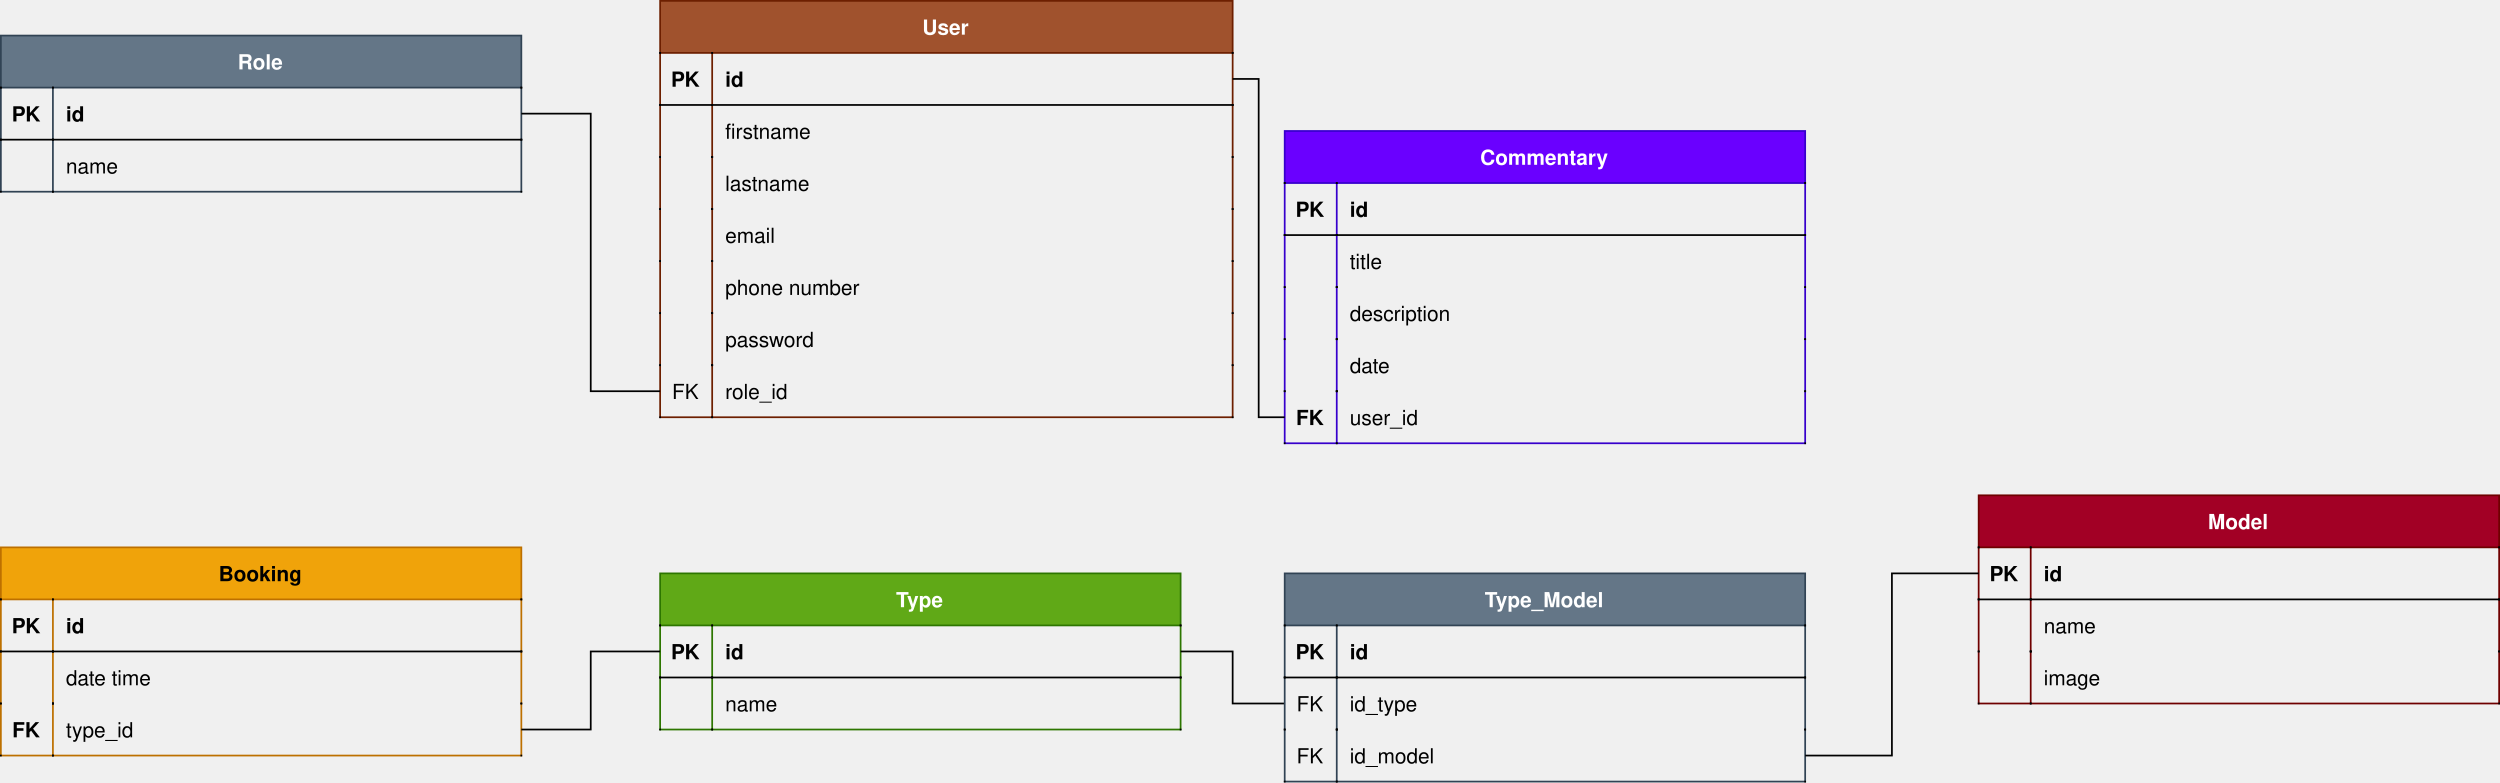
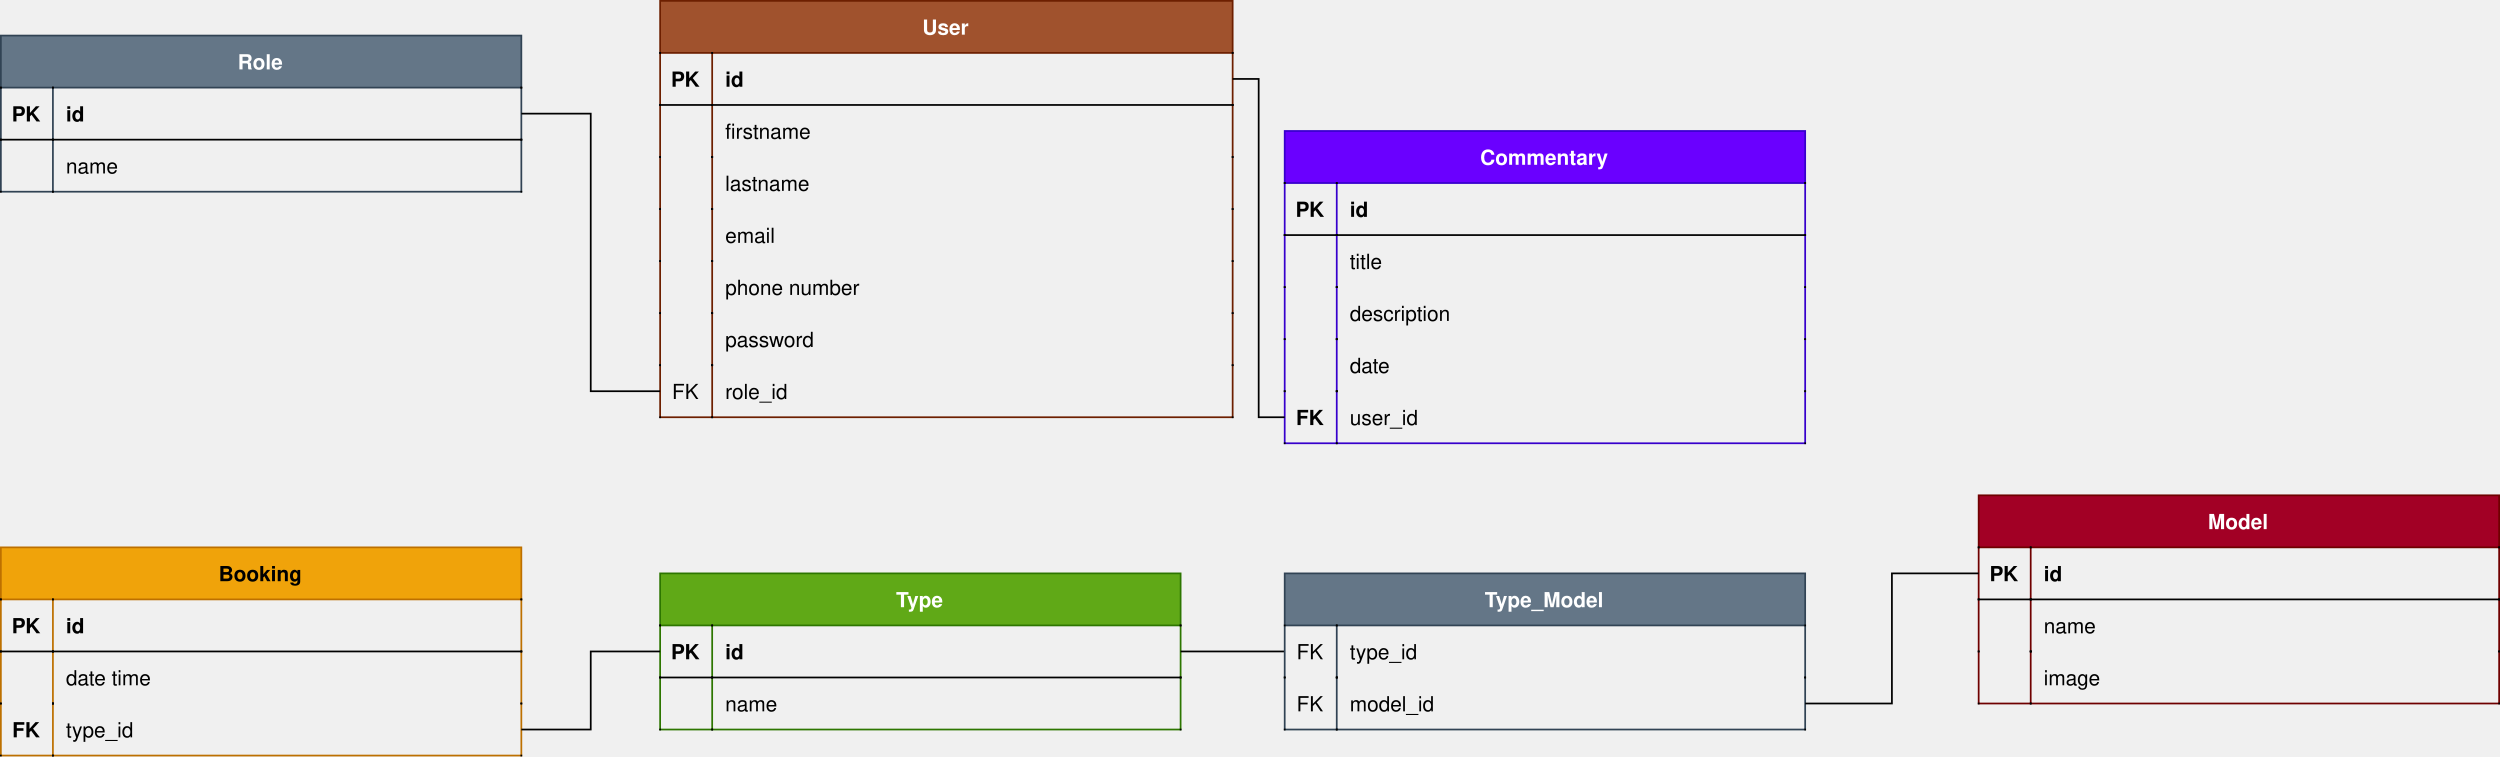
- <svg xmlns="http://www.w3.org/2000/svg" host="65bd71144e" style="background: transparent; background-color: transparent;" version="1.1" width="1441px" height="451px" viewBox="-0.5 -0.5 1441 451" content="&lt;mxfile&gt;&lt;diagram id=&quot;5Rs5O2Rv7Ptf_0AZgSLF&quot; name=&quot;Page-1&quot;&gt;7V1dj5s4FP01ea0MhK/HJtNppZ2VqmlX230aucFJUAmOjKeT6a9fE2xCYpKxE8IEQzWqwgUcuOdyzD3XdkbOdLX5TOB6+TeOUDKyQbQZOXcj23Ydh/2fG14Lw9jzC8OCxFFhsnaGb/EfxI2AW5/jCGV7B1KMExqv940znKZoRvdskBD8sn/YHCf737qGCyQZvs1gIlv/jSO6LKyBC3b2LyheLMU3W4DvWUFxMDdkSxjhl4rJ+TRypgRjWnxabaYoyX0n/FKcd39kb3lhBKVU5QS7OOE3TJ75vT1idpfFtdFXccPsMtf5Rwp/5qZJRiGhHBcHMAPzNIVxiggzWNvtJIHrLN4eXliWcRI9wFf8TEVDYmsyjzcoeixgyY9lCD2wxvLNvPE5a/wbv5h8N0ziRco+z9hN5t84IShj1/IAM8qPmMdJMsUJJtvLd7yx7wU+b6lin2//be+H4F+ossexxo47Zntkh3If/0aEok3FxB38GeEVouSVHcL3CqxFsPPNl13kOCI+lpWoCbkN8mBdlA3v8GQfOKT18DoSvKehfcxjcbLEJP6TA5pwAKpwb7df4lUCUxbkMDowTfD2oQYHIKQ4RVJY5AdFBK+/Q7JAlBvWOE7p9pbdCftjTpiCD+7IZdc6ZdvWbpv95YcThmjKAGThl7eBWBS8oDwSJhSveaMJmov2Cfdw/vknphSveMzISNvKSL8KHNWgdRqAdixB+/Wvo+Cyu6IxTB4ZGcJ0kRRQbLkR7qCowavWg6XXDt15+Jxi5rl5sqW3ZRxFKK31sqPs5T236nmVN7ZzgHZrMGFck0LKIvw5jTIJqvI6ldBzJfTYnvdFT7BqcewkW8NZnC4eijO9A3jdK8C7OfoQ2X6jcCs11yze3kDESkQMmiFir0Ui9tWhbedBRlEs2lNnYU/ZxQaxcCBBl8IVGk3t0UfwziC+ycZNw2oy+4YSzv9kLHEwLMuBwLXtSCfL8e6se1BPudpZzhjspzl2DQXXPeFlPnQJBwthYOhfz0p0QmWwTyQ6up2BMraWhG1HM50ySnvVyVqyxsR2daKPPS/j0YD5eKer/br6Fuzt4z6IT5fkPNqcXJfzXI2TZfXpnZ/ls5Ieq5fakyWLT/OYZNS03EcDXaN5eNCeWuXhsE0eNkN8snqpPlmy/JRAA2m4CQ3KABqWRaiBhq9Iw5aqANUED4vv6joPq3vZIB62ZYEJrWCcGEK/6piaTL/igRzotyX6ddukXw2p6Ybpt4zRftGvrCWtl7nPbZA+r34iYtLLsAbERrOxLEENbHxNNg7aZGMNwemW2dhV9rJJbCwrSmuYZS+YdKRm1zi4JvOwo1HHGXj4ch4ua8Nt8LAjd7L37z1w4iwmLqO0V0zsyN0owQl6uv2B4o2jajQFyx3uBONfzKOnmXjUufGJcwAdAEfS+ESw/TeqGZ84ufNBU+MTD2ZhOYId30K/1JEvomK51DP0s+rjE8tn5CZnYjlyZaejAxTLMO1VRysGIPdhMpY6wCbPBxjLFZ+BjtXTHn06bnM+1thWB/eGk56x+huOSVwsV3Ii1jaz0NisYTEa+BpNxRoj2AYqboCK64YnXo2K5bSnCwrU/suz/OSq+9wkZpazHPq6NkeO0kDVZD4WwzYqMH9nMJ/m5O5pUR6AoaW1IpB953vXmivr1A2WudaaQO6Q/FyiRZUPyE1qUa6c/HRUi3J7mf+4cv5j9mRZDZiN7naHQvwlaZA+KbepSLkao91uJgmqcXIvy/CuXIY3bYaWBrAmc7CghFOPKUqjj/kCsjvElnSVjESSwq4CCZ5Fm5j+4Hvyz//l9g8u37rbVA67E0TMICGvP6oblbPyzd1p263yvGiBRN/LaHaJFziFyaed9XjWkuFnMuN3J3JgKmi+0kHnX3EyNAhKII1/o73WTwD/Ne8+KiF1UKCX1gUqLpSftQNaaqjEUTQUHDRU3J3U0DkRI6dSfK1js7JlaANgu3VZsXfPx24cy6OPxp062VjWAaIOaHPshienVMOrmXq+7Knj/Q75sifnWx3Nl8sw7dXbmSfnTWbnyxowG/2uNkwguiRf1iflNvNlz4wJRF4vJxB5ckHftHxZA1iTOdgCQyWpXRJuc+yGBTTynhtm4V2U9oqGLVBTSVrlv2tkBAXroGoyB/sKdSOzNUuhT1Y1y5DHfmc0y3HwRkPNaZa+nDlN8WrFXAx5B2GQcOlBAI78wJcPwHR6XeHSP9AtQ1XZ8lCxPqf/9odlPy+RLX31d/x3kC19OcnqqGzp93LpT18eGG22bKkBs9Gva8MioJdkzPqk3KZsKXrtjifMZYz2ipEDWcuiMU2M0i01kDWZhAMNYWsg4QZIuE3ZMjBjKdAyRvtFwrKaFaFsRuI1jXFqBglrIGs0CQ8F/HZJuHY9/KuxsBkV/KCXFfxAFpe2azAY9CasAazJJGyBYdqRLgtLIVNHzMdZWHWmbzMl/G6uAFqz/sIbXueBbDQtW0DuVJ8zRDq9AsO5uJrMyoHCYpFm1/TFKsnVmn7ZV127qO8LdMtavLvfhGpR3z38RfTrFfUDua6Qr9rxZORsJG/se4HW2h2ONXbc8anoO7+or7x2RyOTkYSUNrywnVXVD9QV8Heo6ofG/NJ9Gaa9SpxDW8LP7Kq+Bswmv7CFGjWHXpNyvZapT8ptVvVDWSLpQg5d87D28sfuQ1kCiaMnempJuxuh5MZRNZqCh9Gu7VJwmzX9UC5IdJSCeznYNawb7Pq0OilNdIuDh8GtWzcoDG41W7cUgVDVLcWCDVeXLYUOxQl6fO5cpNB6o6HmZEtL9Bj9DRlHjhinJaG7pIiLZ69JinlTEcM2Cca0ejiB62Uhazuf/gc=&lt;/diagram&gt;&lt;/mxfile&gt;">
+ <svg xmlns="http://www.w3.org/2000/svg" host="65bd71144e" style="background: transparent; background-color: transparent;" version="1.1" width="1441px" height="436px" viewBox="-0.5 -0.5 1441 436" content="&lt;mxfile&gt;&lt;diagram id=&quot;5Rs5O2Rv7Ptf_0AZgSLF&quot; name=&quot;Page-1&quot;&gt;7V1dj9o4FP01vFZOQj54LEynK+2sVE272t2nyiUGooYYJabD9NevA3YI3MDYEDLEyWikIY5jkntujn3PtT0DZ7LcfE7xavEXDUk8sFG4GTgPA9u2kG/zP3nJ667EDoJdwTyNQlFpX/A1+k3klaJ0HYUkO6jIKI1ZtDosnNIkIVN2UIbTlL4cVpvR+PBbV3hOQMHXKY5h6T9RyBa70sBF+/I/SDRfyG+2kDizxLKyKMgWOKQvpSLn08CZpJSy3aflZkLi3HjSLrvrHk+cLW4sJQlTuUAA8QvHa/Fsz5Q/5e7e2Kt8YH6bq/wjwz/yonHGcMoELg7iBdzSDEcJSXmBtT2OY7zKom31XckiisMn/ErXTDYkj8azaEPC5x0seV2O0BNvLD/MG5/xxr+Km8lP4ziaJ/zzlD9k/o3jlGT8Xp5wxkSNWRTHExrTdHv7jjf0vcAXLZXKZ9uf7fOk9CcpnXGsoeMO+RloUGHjXyRlZFMqEgb+TOiSsPSVVxFnJdbC2Yfi8GXvOY70j0XJa0aiDAtnnRcN7/HkHwSk1fA6AN7z0D7nvjhe0DT6nQMaCwDKcG+PX6JljBPu5Dg8KhrT7UuNjkBIaEKAW+SVwpSuvuF0TpgoWNEoYdtHdsf8lxthgj64A5ff64QfW/tj/ptXTzmiCQeQu1/eBuFe8EJyTxgzuhKNxmQm20+FhfPPPyhjdCl8BiJtKyP9KnFUg9apAdohgPbLnyfB5U/FIhw/czLEyTzeQbHlRryHogKvSgsWVjs25/F7SrnlZvGW3hZRGJKk0sqOspUPzKpnVdHY3gDareGYc02CGffwdRJmAKriPpXQcwF6/Mz7oidZdVd3nK3wNErmT7srvSN43RvAuzn5Etl+rXArNVcv3l5PxEpEjOohYq9BIvbVoW3mRSZhJNtTZ2FP2cQGsXAAoEvwkgwm9uAjemcQ32TjumE1mX1HAOe/Mx44GBblYOTadqgT5XgP1iOqplztKGeIDsMcu4KCq97wIh66hoOlMND3rxcFOiNlsM8EOrqdgTK2FsC2pZFO4aWd6mQtqDHxU63oYy+LeDRgPt3pag9X34K9edx78emamEebk6tinptxMlSf3vldvijosTqpPVlQfJpFacZMi3000DWah3vtqVEeHjXJw2aIT1Yn1ScLyk8xNpCG69CgDKBhKEL1NHxDGrZUBag6eFh+V9t5WN3KBvGwDQUmssRRbAj9qmNqMv3KF7Kn34bo122SfjWkpjum38JHu0W/UEtaLXKb2yhZL3+Q1KTBsAbERrMxlKB6Nr4lGwdNsrGG4HTPbOwqW9kkNoaK0gpn2QtNW5Kzqx1ck3nY0cjj9Dx8PQ8XueEmeNiBnezje0+cuIiJCy/tFBM7sBtNaUy+3/9E8dpRNZqCYYc7pvQnt+h5Jh60bn7iDGEH4QGYn4i2P4OK+YnjBx/VNT/xaBWWI9nxLfQLHfkqKoapnr6fVZ+fWLwjd7kSy4GZnZZOUCzctFMdrZyA3IXFWOoAm7weYAgzPj0dq4c9+nTc5Hqsoa0O7h0HPUP1EY5JXAwzOSFvm5ewyKxpMRr4Gk3FGjPYeiqugYqrpifejIph2NMGBepw8AzfXHWbm8TMMMphrytz5CgNVE3mYzltowTzNw7zeU5unxblITyytHYEsh9871ZrZZ2qyTK32hPI7YOfa7So4gW5Sy3KhcFPS7Uot5PxjwvjH7MXy2rAbHS32yfirwmD9Em5SUXK1ZjtdjdBUIWRO5mGd2Ea3rQVWhrAmszBkhLOvaYkCT/mG8juEVuwZTyQQQq/CyJ5lmwi9q84k3/+Ly//4Iqjh02p2oMkYg5J+vpv+aB0VX64v2x7VFwXzonseznNLuicJjj+tC89HbVkdJ1OxdPJGJhJmi910PlXnHWNlMSYRb/IQetngP+Sdx8llzpK0IN9gXY3Kq7aAw0aKnAsNhc+amj3dKChSzwGhlJis2OzomVsI2S7VVGx9yjmbpyKo0/6nTrZWNYRog5qcu6GB0OqfmimHi976ni/Q7zswXirpfFy4aadGp15MG4yO17WgNnosVq/gOiaeFmflJuMlz0zFhB5nVxA5MGEvmnxsgawJnOwhfpMUrMk3OTcDQtpxD13zMJ7L+0UDVuoIpO0zP+vkREUrIOqyRzsK+SNzNYspT5Z1ixHwvdbo1kOgzcaqk+z9GHkNKHLJTcxFh2EQcKlhxE68Q++fIQmk9sKl/6RbjlSlS2PFetL+m+/3/bzGtnSVx/jv4Ns6cMgq6Wypd/JrT99ODHabNlSA2ajh2v9JqDXRMz6pNykbCl77ZYHzIWPdoqRA6hlsYjFRumWGsiaTMKBhrDVk3ANJNykbBmYsRVo4aPdImGoZoUkm6bRikU0MYOENZA1moT7BH6zJFy5H/7NWNiMDH7QyQx+AMWl7R4MBo2ENYA1mYQt1C87apiFVVf61pPCb+cOoG/sv7D32k7RsoVgp7rOSGrMDgw6uJrMyoHCZpFm5/TlLsnlnH7hHbdO6vsS3SIX7x42oZrUd4//I/rtkvoBzCvku3Z8N3I1kjf0vUBr7w7HGjru8Jz3XZ7Ub3TvjpGGutWP1+CwX3vD9iaT+iM4GG/DaA2aufDSTo3PRnCwbdQGWRqomjw6G/Xzqpql4CZT+CMofbWUgjs5rWoEI6dlPgI2h4P7aVRbMyhMozI7QpaOUI6Q5dLgmwfI7mEENLx01vvIeqOh+gJkS/YY3XUZB3qM05CkUlDE1eskgDZTl8fww5RSVq6e4tViJ6A4n/4H&lt;/diagram&gt;&lt;/mxfile&gt;">
  <defs>
    <clipPath id="mx-clip-0-50-30-30-0">
      <rect x="0" y="50" width="30" height="30" />
    </clipPath>
    <clipPath id="mx-clip-36-50-264-30-0">
      <rect x="36" y="50" width="264" height="30" />
    </clipPath>
    <clipPath id="mx-clip-36-80-264-30-0">
      <rect x="36" y="80" width="264" height="30" />
    </clipPath>
    <clipPath id="mx-clip-380-30-30-30-0">
      <rect x="380" y="30" width="30" height="30" />
    </clipPath>
    <clipPath id="mx-clip-416-30-294-30-0">
      <rect x="416" y="30" width="294" height="30" />
    </clipPath>
    <clipPath id="mx-clip-416-60-294-30-0">
      <rect x="416" y="60" width="294" height="30" />
    </clipPath>
    <clipPath id="mx-clip-416-90-294-30-0">
      <rect x="416" y="90" width="294" height="30" />
    </clipPath>
    <clipPath id="mx-clip-416-120-294-30-0">
      <rect x="416" y="120" width="294" height="30" />
    </clipPath>
    <clipPath id="mx-clip-416-150-294-30-0">
      <rect x="416" y="150" width="294" height="30" />
    </clipPath>
    <clipPath id="mx-clip-416-180-294-30-0">
      <rect x="416" y="180" width="294" height="30" />
    </clipPath>
    <clipPath id="mx-clip-380-210-30-30-0">
      <rect x="380" y="210" width="30" height="30" />
    </clipPath>
    <clipPath id="mx-clip-416-210-294-30-0">
      <rect x="416" y="210" width="294" height="30" />
    </clipPath>
    <clipPath id="mx-clip-0-345-30-30-0">
      <rect x="0" y="345" width="30" height="30" />
    </clipPath>
    <clipPath id="mx-clip-36-345-264-30-0">
      <rect x="36" y="345" width="264" height="30" />
    </clipPath>
    <clipPath id="mx-clip-36-375-264-30-0">
      <rect x="36" y="375" width="264" height="30" />
    </clipPath>
    <clipPath id="mx-clip-0-405-30-30-0">
      <rect x="0" y="405" width="30" height="30" />
    </clipPath>
    <clipPath id="mx-clip-36-405-264-30-0">
      <rect x="36" y="405" width="264" height="30" />
    </clipPath>
    <clipPath id="mx-clip-380-360-30-30-0">
      <rect x="380" y="360" width="30" height="30" />
    </clipPath>
    <clipPath id="mx-clip-416-360-264-30-0">
      <rect x="416" y="360" width="264" height="30" />
    </clipPath>
    <clipPath id="mx-clip-416-390-264-30-0">
      <rect x="416" y="390" width="264" height="30" />
    </clipPath>
    <clipPath id="mx-clip-1140-315-30-30-0">
      <rect x="1140" y="315" width="30" height="30" />
    </clipPath>
    <clipPath id="mx-clip-1176-315-264-30-0">
      <rect x="1176" y="315" width="264" height="30" />
    </clipPath>
    <clipPath id="mx-clip-1176-345-264-30-0">
      <rect x="1176" y="345" width="264" height="30" />
    </clipPath>
    <clipPath id="mx-clip-1176-375-264-30-0">
      <rect x="1176" y="375" width="264" height="30" />
    </clipPath>
    <clipPath id="mx-clip-740-105-30-30-0">
      <rect x="740" y="105" width="30" height="30" />
    </clipPath>
    <clipPath id="mx-clip-776-105-264-30-0">
      <rect x="776" y="105" width="264" height="30" />
    </clipPath>
    <clipPath id="mx-clip-776-135-264-30-0">
      <rect x="776" y="135" width="264" height="30" />
    </clipPath>
    <clipPath id="mx-clip-776-165-264-30-0">
      <rect x="776" y="165" width="264" height="30" />
    </clipPath>
    <clipPath id="mx-clip-776-195-264-30-0">
      <rect x="776" y="195" width="264" height="30" />
    </clipPath>
    <clipPath id="mx-clip-740-225-30-30-0">
      <rect x="740" y="225" width="30" height="30" />
    </clipPath>
    <clipPath id="mx-clip-776-225-264-30-0">
      <rect x="776" y="225" width="264" height="30" />
    </clipPath>
    <clipPath id="mx-clip-740-360-30-30-0">
      <rect x="740" y="360" width="30" height="30" />
    </clipPath>
    <clipPath id="mx-clip-776-360-264-30-0">
      <rect x="776" y="360" width="264" height="30" />
    </clipPath>
    <clipPath id="mx-clip-740-390-30-30-0">
      <rect x="740" y="390" width="30" height="30" />
    </clipPath>
    <clipPath id="mx-clip-776-390-264-30-0">
      <rect x="776" y="390" width="264" height="30" />
-     </clipPath>
-     <clipPath id="mx-clip-740-420-30-30-0">
-       <rect x="740" y="420" width="30" height="30" />
-     </clipPath>
-     <clipPath id="mx-clip-776-420-264-30-0">
-       <rect x="776" y="420" width="264" height="30" />
    </clipPath>
  </defs>
  <g>
    <g>
      <path d="M 0 50 L 0 20 L 300 20 L 300 50" fill="#647687" stroke="#314354" stroke-miterlimit="10" pointer-events="all" style="fill: light-dark(rgb(100, 118, 135), rgb(125, 140, 155)); stroke: light-dark(rgb(49, 67, 84), rgb(169, 184, 199));" />
      <path d="M 0 50 L 0 110 L 300 110 L 300 50" fill="none" stroke="#314354" stroke-miterlimit="10" pointer-events="none" style="stroke: light-dark(rgb(49, 67, 84), rgb(169, 184, 199));" />
      <path d="M 0 50 L 300 50" fill="none" stroke="#314354" stroke-miterlimit="10" pointer-events="none" style="stroke: light-dark(rgb(49, 67, 84), rgb(169, 184, 199));" />
      <path d="M 30 50 L 30 80 L 30 110" fill="none" stroke="#314354" stroke-miterlimit="10" pointer-events="none" style="stroke: light-dark(rgb(49, 67, 84), rgb(169, 184, 199));" />
    </g>
    <g>
      <g fill="#ffffff" font-family="&quot;Helvetica&quot;" font-weight="bold" text-anchor="middle" font-size="12px" style="fill: light-dark(rgb(255, 255, 255), rgb(18, 18, 18));">
        <text x="149.5" y="39.5">
                    Role
                </text>
      </g>
    </g>
    <g>
      <path d="M 0 50 M 300 50 M 300 80 L 0 80" fill="none" stroke="#000000" stroke-linecap="square" stroke-miterlimit="10" pointer-events="none" style="stroke: light-dark(rgb(0, 0, 0), rgb(255, 255, 255));" />
    </g>
    <g>
      <rect x="0" y="50" width="30" height="30" fill="none" stroke="none" pointer-events="all" />
      <path d="M 0 50 M 30 50 M 30 80 M 0 80" fill="none" stroke="#000000" stroke-linecap="square" stroke-miterlimit="10" pointer-events="all" style="stroke: light-dark(rgb(0, 0, 0), rgb(255, 255, 255));" />
    </g>
    <g>
      <g fill="#000000" font-family="&quot;Helvetica&quot;" font-weight="bold" clip-path="url(#mx-clip-0-50-30-30-0)" text-anchor="middle" font-size="12px" style="fill: light-dark(rgb(0, 0, 0), rgb(255, 255, 255));">
        <text x="14.5" y="69.5">
                    PK
                </text>
      </g>
    </g>
    <g>
      <rect x="30" y="50" width="270" height="30" fill="none" stroke="none" pointer-events="all" />
      <path d="M 30 50 M 300 50 M 300 80 M 30 80" fill="none" stroke="#000000" stroke-linecap="square" stroke-miterlimit="10" pointer-events="all" style="stroke: light-dark(rgb(0, 0, 0), rgb(255, 255, 255));" />
    </g>
    <g>
      <g fill="#000000" font-family="&quot;Helvetica&quot;" font-weight="bold" text-decoration="underline" clip-path="url(#mx-clip-36-50-264-30-0)" font-size="12px" style="fill: light-dark(rgb(0, 0, 0), rgb(255, 255, 255));">
        <text x="37.5" y="69.5">
                    id
                </text>
      </g>
    </g>
    <g />
    <g>
      <rect x="0" y="80" width="30" height="30" fill="none" stroke="none" pointer-events="all" />
      <path d="M 0 80 M 30 80 M 30 110 M 0 110" fill="none" stroke="#000000" stroke-linecap="square" stroke-miterlimit="10" pointer-events="all" style="stroke: light-dark(rgb(0, 0, 0), rgb(255, 255, 255));" />
    </g>
    <g>
      <rect x="30" y="80" width="270" height="30" fill="none" stroke="none" pointer-events="all" />
      <path d="M 30 80 M 300 80 M 300 110 M 30 110" fill="none" stroke="#000000" stroke-linecap="square" stroke-miterlimit="10" pointer-events="all" style="stroke: light-dark(rgb(0, 0, 0), rgb(255, 255, 255));" />
    </g>
    <g>
      <g fill="#000000" font-family="&quot;Helvetica&quot;" clip-path="url(#mx-clip-36-80-264-30-0)" font-size="12px" style="fill: light-dark(rgb(0, 0, 0), rgb(255, 255, 255));">
        <text x="37.5" y="99.5">
                    name
                </text>
      </g>
    </g>
    <g>
      <path d="M 380 30 L 380 0 L 710 0 L 710 30" fill="#a0522d" stroke="#6d1f00" stroke-miterlimit="10" pointer-events="all" style="fill: light-dark(rgb(160, 82, 45), rgb(210, 143, 112)); stroke: light-dark(rgb(109, 31, 0), rgb(252, 185, 158));" />
      <path d="M 380 30 L 380 240 L 710 240 L 710 30" fill="none" stroke="#6d1f00" stroke-miterlimit="10" pointer-events="none" style="stroke: light-dark(rgb(109, 31, 0), rgb(252, 185, 158));" />
      <path d="M 380 30 L 710 30" fill="none" stroke="#6d1f00" stroke-miterlimit="10" pointer-events="none" style="stroke: light-dark(rgb(109, 31, 0), rgb(252, 185, 158));" />
      <path d="M 410 30 L 410 60 L 410 90 L 410 120 L 410 150 L 410 180 L 410 210 L 410 240" fill="none" stroke="#6d1f00" stroke-miterlimit="10" pointer-events="none" style="stroke: light-dark(rgb(109, 31, 0), rgb(252, 185, 158));" />
    </g>
    <g>
      <g fill="#ffffff" font-family="&quot;Helvetica&quot;" font-weight="bold" text-anchor="middle" font-size="12px" style="fill: light-dark(rgb(255, 255, 255), rgb(18, 18, 18));">
        <text x="544.5" y="19.5">
                    User
                </text>
      </g>
    </g>
    <g>
      <path d="M 380 30 M 710 30 M 710 60 L 380 60" fill="none" stroke="#000000" stroke-linecap="square" stroke-miterlimit="10" pointer-events="none" style="stroke: light-dark(rgb(0, 0, 0), rgb(255, 255, 255));" />
    </g>
    <g>
      <rect x="380" y="30" width="30" height="30" fill="none" stroke="none" pointer-events="all" />
      <path d="M 380 30 M 410 30 M 410 60 M 380 60" fill="none" stroke="#000000" stroke-linecap="square" stroke-miterlimit="10" pointer-events="all" style="stroke: light-dark(rgb(0, 0, 0), rgb(255, 255, 255));" />
    </g>
    <g>
      <g fill="#000000" font-family="&quot;Helvetica&quot;" font-weight="bold" clip-path="url(#mx-clip-380-30-30-30-0)" text-anchor="middle" font-size="12px" style="fill: light-dark(rgb(0, 0, 0), rgb(255, 255, 255));">
        <text x="394.5" y="49.5">
                    PK
                </text>
      </g>
    </g>
    <g>
      <rect x="410" y="30" width="300" height="30" fill="none" stroke="none" pointer-events="all" />
      <path d="M 410 30 M 710 30 M 710 60 M 410 60" fill="none" stroke="#000000" stroke-linecap="square" stroke-miterlimit="10" pointer-events="all" style="stroke: light-dark(rgb(0, 0, 0), rgb(255, 255, 255));" />
    </g>
    <g>
      <g fill="#000000" font-family="&quot;Helvetica&quot;" font-weight="bold" text-decoration="underline" clip-path="url(#mx-clip-416-30-294-30-0)" font-size="12px" style="fill: light-dark(rgb(0, 0, 0), rgb(255, 255, 255));">
        <text x="417.5" y="49.5">
                    id
                </text>
      </g>
    </g>
    <g />
    <g>
      <rect x="380" y="60" width="30" height="30" fill="none" stroke="none" pointer-events="all" />
      <path d="M 380 60 M 410 60 M 410 90 M 380 90" fill="none" stroke="#000000" stroke-linecap="square" stroke-miterlimit="10" pointer-events="all" style="stroke: light-dark(rgb(0, 0, 0), rgb(255, 255, 255));" />
    </g>
    <g>
      <rect x="410" y="60" width="300" height="30" fill="none" stroke="none" pointer-events="all" />
      <path d="M 410 60 M 710 60 M 710 90 M 410 90" fill="none" stroke="#000000" stroke-linecap="square" stroke-miterlimit="10" pointer-events="all" style="stroke: light-dark(rgb(0, 0, 0), rgb(255, 255, 255));" />
    </g>
    <g>
      <g fill="#000000" font-family="&quot;Helvetica&quot;" clip-path="url(#mx-clip-416-60-294-30-0)" font-size="12px" style="fill: light-dark(rgb(0, 0, 0), rgb(255, 255, 255));">
        <text x="417.5" y="79.5">
                    firstname
                </text>
      </g>
    </g>
    <g />
    <g>
      <rect x="380" y="90" width="30" height="30" fill="none" stroke="none" pointer-events="all" />
      <path d="M 380 90 M 410 90 M 410 120 M 380 120" fill="none" stroke="#000000" stroke-linecap="square" stroke-miterlimit="10" pointer-events="all" style="stroke: light-dark(rgb(0, 0, 0), rgb(255, 255, 255));" />
    </g>
    <g>
      <rect x="410" y="90" width="300" height="30" fill="none" stroke="none" pointer-events="all" />
      <path d="M 410 90 M 710 90 M 710 120 M 410 120" fill="none" stroke="#000000" stroke-linecap="square" stroke-miterlimit="10" pointer-events="all" style="stroke: light-dark(rgb(0, 0, 0), rgb(255, 255, 255));" />
    </g>
    <g>
      <g fill="#000000" font-family="&quot;Helvetica&quot;" clip-path="url(#mx-clip-416-90-294-30-0)" font-size="12px" style="fill: light-dark(rgb(0, 0, 0), rgb(255, 255, 255));">
        <text x="417.5" y="109.5">
                    lastname
                </text>
      </g>
    </g>
    <g />
    <g>
      <rect x="380" y="120" width="30" height="30" fill="none" stroke="none" pointer-events="all" />
      <path d="M 380 120 M 410 120 M 410 150 M 380 150" fill="none" stroke="#000000" stroke-linecap="square" stroke-miterlimit="10" pointer-events="all" style="stroke: light-dark(rgb(0, 0, 0), rgb(255, 255, 255));" />
    </g>
    <g>
      <rect x="410" y="120" width="300" height="30" fill="none" stroke="none" pointer-events="all" />
      <path d="M 410 120 M 710 120 M 710 150 M 410 150" fill="none" stroke="#000000" stroke-linecap="square" stroke-miterlimit="10" pointer-events="all" style="stroke: light-dark(rgb(0, 0, 0), rgb(255, 255, 255));" />
    </g>
    <g>
      <g fill="#000000" font-family="&quot;Helvetica&quot;" clip-path="url(#mx-clip-416-120-294-30-0)" font-size="12px" style="fill: light-dark(rgb(0, 0, 0), rgb(255, 255, 255));">
        <text x="417.5" y="139.5">
                    email
                </text>
      </g>
    </g>
    <g />
    <g>
      <rect x="380" y="150" width="30" height="30" fill="none" stroke="none" pointer-events="all" />
      <path d="M 380 150 M 410 150 M 410 180 M 380 180" fill="none" stroke="#000000" stroke-linecap="square" stroke-miterlimit="10" pointer-events="all" style="stroke: light-dark(rgb(0, 0, 0), rgb(255, 255, 255));" />
    </g>
    <g>
      <rect x="410" y="150" width="300" height="30" fill="none" stroke="none" pointer-events="all" />
      <path d="M 410 150 M 710 150 M 710 180 M 410 180" fill="none" stroke="#000000" stroke-linecap="square" stroke-miterlimit="10" pointer-events="all" style="stroke: light-dark(rgb(0, 0, 0), rgb(255, 255, 255));" />
    </g>
    <g>
      <g fill="#000000" font-family="&quot;Helvetica&quot;" clip-path="url(#mx-clip-416-150-294-30-0)" font-size="12px" style="fill: light-dark(rgb(0, 0, 0), rgb(255, 255, 255));">
        <text x="417.5" y="169.5">
                    phone number
                </text>
      </g>
    </g>
    <g />
    <g>
      <rect x="380" y="180" width="30" height="30" fill="none" stroke="none" pointer-events="all" />
      <path d="M 380 180 M 410 180 M 410 210 M 380 210" fill="none" stroke="#000000" stroke-linecap="square" stroke-miterlimit="10" pointer-events="all" style="stroke: light-dark(rgb(0, 0, 0), rgb(255, 255, 255));" />
    </g>
    <g>
      <rect x="410" y="180" width="300" height="30" fill="none" stroke="none" pointer-events="all" />
      <path d="M 410 180 M 710 180 M 710 210 M 410 210" fill="none" stroke="#000000" stroke-linecap="square" stroke-miterlimit="10" pointer-events="all" style="stroke: light-dark(rgb(0, 0, 0), rgb(255, 255, 255));" />
    </g>
    <g>
      <g fill="#000000" font-family="&quot;Helvetica&quot;" clip-path="url(#mx-clip-416-180-294-30-0)" font-size="12px" style="fill: light-dark(rgb(0, 0, 0), rgb(255, 255, 255));">
        <text x="417.5" y="199.5">
                    password
                </text>
      </g>
    </g>
    <g />
    <g>
      <rect x="380" y="210" width="30" height="30" fill="none" stroke="none" pointer-events="all" />
      <path d="M 380 210 M 410 210 M 410 240 M 380 240" fill="none" stroke="#000000" stroke-linecap="square" stroke-miterlimit="10" pointer-events="all" style="stroke: light-dark(rgb(0, 0, 0), rgb(255, 255, 255));" />
    </g>
    <g>
      <g fill="#000000" font-family="&quot;Helvetica&quot;" clip-path="url(#mx-clip-380-210-30-30-0)" text-anchor="middle" font-size="12px" style="fill: light-dark(rgb(0, 0, 0), rgb(255, 255, 255));">
        <text x="394.5" y="229.5">
                    FK
                </text>
      </g>
    </g>
    <g>
      <rect x="410" y="210" width="300" height="30" fill="none" stroke="none" pointer-events="all" />
      <path d="M 410 210 M 710 210 M 710 240 M 410 240" fill="none" stroke="#000000" stroke-linecap="square" stroke-miterlimit="10" pointer-events="all" style="stroke: light-dark(rgb(0, 0, 0), rgb(255, 255, 255));" />
    </g>
    <g>
      <g fill="#000000" font-family="&quot;Helvetica&quot;" clip-path="url(#mx-clip-416-210-294-30-0)" font-size="12px" style="fill: light-dark(rgb(0, 0, 0), rgb(255, 255, 255));">
        <text x="417.5" y="229.5">
                    role_id
                </text>
      </g>
    </g>
    <g>
      <path d="M 0 345 L 0 315 L 300 315 L 300 345" fill="#f0a30a" stroke="#bd7000" stroke-miterlimit="10" pointer-events="all" style="fill: light-dark(rgb(240, 163, 10), rgb(154, 88, 0)); stroke: light-dark(rgb(189, 112, 0), rgb(193, 127, 31));" />
      <path d="M 0 345 L 0 435 L 300 435 L 300 345" fill="none" stroke="#bd7000" stroke-miterlimit="10" pointer-events="none" style="stroke: light-dark(rgb(189, 112, 0), rgb(193, 127, 31));" />
      <path d="M 0 345 L 300 345" fill="none" stroke="#bd7000" stroke-miterlimit="10" pointer-events="none" style="stroke: light-dark(rgb(189, 112, 0), rgb(193, 127, 31));" />
      <path d="M 30 345 L 30 375 L 30 405 L 30 435" fill="none" stroke="#bd7000" stroke-miterlimit="10" pointer-events="none" style="stroke: light-dark(rgb(189, 112, 0), rgb(193, 127, 31));" />
    </g>
    <g>
      <g fill="#000000" font-family="&quot;Helvetica&quot;" font-weight="bold" text-anchor="middle" font-size="12px" style="fill: light-dark(rgb(0, 0, 0), rgb(237, 237, 237));">
        <text x="149.5" y="334.5">
                    Booking
                </text>
      </g>
    </g>
    <g>
      <path d="M 0 345 M 300 345 M 300 375 L 0 375" fill="none" stroke="#000000" stroke-linecap="square" stroke-miterlimit="10" pointer-events="none" style="stroke: light-dark(rgb(0, 0, 0), rgb(255, 255, 255));" />
    </g>
    <g>
      <rect x="0" y="345" width="30" height="30" fill="none" stroke="none" pointer-events="all" />
      <path d="M 0 345 M 30 345 M 30 375 M 0 375" fill="none" stroke="#000000" stroke-linecap="square" stroke-miterlimit="10" pointer-events="all" style="stroke: light-dark(rgb(0, 0, 0), rgb(255, 255, 255));" />
    </g>
    <g>
      <g fill="#000000" font-family="&quot;Helvetica&quot;" font-weight="bold" clip-path="url(#mx-clip-0-345-30-30-0)" text-anchor="middle" font-size="12px" style="fill: light-dark(rgb(0, 0, 0), rgb(255, 255, 255));">
        <text x="14.5" y="364.5">
                    PK
                </text>
      </g>
    </g>
    <g>
      <rect x="30" y="345" width="270" height="30" fill="none" stroke="none" pointer-events="all" />
      <path d="M 30 345 M 300 345 M 300 375 M 30 375" fill="none" stroke="#000000" stroke-linecap="square" stroke-miterlimit="10" pointer-events="all" style="stroke: light-dark(rgb(0, 0, 0), rgb(255, 255, 255));" />
    </g>
    <g>
      <g fill="#000000" font-family="&quot;Helvetica&quot;" font-weight="bold" text-decoration="underline" clip-path="url(#mx-clip-36-345-264-30-0)" font-size="12px" style="fill: light-dark(rgb(0, 0, 0), rgb(255, 255, 255));">
        <text x="37.5" y="364.5">
                    id
                </text>
      </g>
    </g>
    <g />
    <g>
      <rect x="0" y="375" width="30" height="30" fill="none" stroke="none" pointer-events="all" />
      <path d="M 0 375 M 30 375 M 30 405 M 0 405" fill="none" stroke="#000000" stroke-linecap="square" stroke-miterlimit="10" pointer-events="all" style="stroke: light-dark(rgb(0, 0, 0), rgb(255, 255, 255));" />
    </g>
    <g>
      <rect x="30" y="375" width="270" height="30" fill="none" stroke="none" pointer-events="all" />
      <path d="M 30 375 M 300 375 M 300 405 M 30 405" fill="none" stroke="#000000" stroke-linecap="square" stroke-miterlimit="10" pointer-events="all" style="stroke: light-dark(rgb(0, 0, 0), rgb(255, 255, 255));" />
    </g>
    <g>
      <g fill="#000000" font-family="&quot;Helvetica&quot;" clip-path="url(#mx-clip-36-375-264-30-0)" font-size="12px" style="fill: light-dark(rgb(0, 0, 0), rgb(255, 255, 255));">
        <text x="37.5" y="394.5">
                    date time
                </text>
      </g>
    </g>
    <g />
    <g>
      <rect x="0" y="405" width="30" height="30" fill="none" stroke="none" pointer-events="all" />
      <path d="M 0 405 M 30 405 M 30 435 M 0 435" fill="none" stroke="#000000" stroke-linecap="square" stroke-miterlimit="10" pointer-events="all" style="stroke: light-dark(rgb(0, 0, 0), rgb(255, 255, 255));" />
    </g>
    <g>
      <g fill="#000000" font-family="&quot;Helvetica&quot;" font-weight="bold" clip-path="url(#mx-clip-0-405-30-30-0)" text-anchor="middle" font-size="12px" style="fill: light-dark(rgb(0, 0, 0), rgb(255, 255, 255));">
        <text x="14.5" y="424.5">
                    FK
                </text>
      </g>
    </g>
    <g>
      <rect x="30" y="405" width="270" height="30" fill="none" stroke="none" pointer-events="all" />
      <path d="M 30 405 M 300 405 M 300 435 M 30 435" fill="none" stroke="#000000" stroke-linecap="square" stroke-miterlimit="10" pointer-events="all" style="stroke: light-dark(rgb(0, 0, 0), rgb(255, 255, 255));" />
    </g>
    <g>
      <g fill="#000000" font-family="&quot;Helvetica&quot;" clip-path="url(#mx-clip-36-405-264-30-0)" font-size="12px" style="fill: light-dark(rgb(0, 0, 0), rgb(255, 255, 255));">
        <text x="37.5" y="424.5">
                    type_id
                </text>
      </g>
    </g>
    <g>
      <path d="M 380 360 L 380 330 L 680 330 L 680 360" fill="#60a917" stroke="#2d7600" stroke-miterlimit="10" pointer-events="all" style="fill: light-dark(rgb(96, 169, 23), rgb(74, 137, 12)); stroke: light-dark(rgb(45, 118, 0), rgb(115, 177, 76));" />
      <path d="M 380 360 L 380 420 L 680 420 L 680 360" fill="none" stroke="#2d7600" stroke-miterlimit="10" pointer-events="none" style="stroke: light-dark(rgb(45, 118, 0), rgb(115, 177, 76));" />
      <path d="M 380 360 L 680 360" fill="none" stroke="#2d7600" stroke-miterlimit="10" pointer-events="none" style="stroke: light-dark(rgb(45, 118, 0), rgb(115, 177, 76));" />
      <path d="M 410 360 L 410 390 L 410 420" fill="none" stroke="#2d7600" stroke-miterlimit="10" pointer-events="none" style="stroke: light-dark(rgb(45, 118, 0), rgb(115, 177, 76));" />
    </g>
    <g>
      <g fill="#ffffff" font-family="&quot;Helvetica&quot;" font-weight="bold" text-anchor="middle" font-size="12px" style="fill: light-dark(rgb(255, 255, 255), rgb(18, 18, 18));">
        <text x="529.5" y="349.5">
                    Type
                </text>
      </g>
    </g>
    <g>
      <path d="M 380 360 M 680 360 M 680 390 L 380 390" fill="none" stroke="#000000" stroke-linecap="square" stroke-miterlimit="10" pointer-events="none" style="stroke: light-dark(rgb(0, 0, 0), rgb(255, 255, 255));" />
    </g>
    <g>
      <rect x="380" y="360" width="30" height="30" fill="none" stroke="none" pointer-events="all" />
      <path d="M 380 360 M 410 360 M 410 390 M 380 390" fill="none" stroke="#000000" stroke-linecap="square" stroke-miterlimit="10" pointer-events="all" style="stroke: light-dark(rgb(0, 0, 0), rgb(255, 255, 255));" />
    </g>
    <g>
      <g fill="#000000" font-family="&quot;Helvetica&quot;" font-weight="bold" clip-path="url(#mx-clip-380-360-30-30-0)" text-anchor="middle" font-size="12px" style="fill: light-dark(rgb(0, 0, 0), rgb(255, 255, 255));">
        <text x="394.5" y="379.5">
                    PK
                </text>
      </g>
    </g>
    <g>
      <rect x="410" y="360" width="270" height="30" fill="none" stroke="none" pointer-events="all" />
      <path d="M 410 360 M 680 360 M 680 390 M 410 390" fill="none" stroke="#000000" stroke-linecap="square" stroke-miterlimit="10" pointer-events="all" style="stroke: light-dark(rgb(0, 0, 0), rgb(255, 255, 255));" />
    </g>
    <g>
      <g fill="#000000" font-family="&quot;Helvetica&quot;" font-weight="bold" text-decoration="underline" clip-path="url(#mx-clip-416-360-264-30-0)" font-size="12px" style="fill: light-dark(rgb(0, 0, 0), rgb(255, 255, 255));">
        <text x="417.5" y="379.5">
                    id
                </text>
      </g>
    </g>
    <g />
    <g>
      <rect x="380" y="390" width="30" height="30" fill="none" stroke="none" pointer-events="all" />
      <path d="M 380 390 M 410 390 M 410 420 M 380 420" fill="none" stroke="#000000" stroke-linecap="square" stroke-miterlimit="10" pointer-events="all" style="stroke: light-dark(rgb(0, 0, 0), rgb(255, 255, 255));" />
    </g>
    <g>
      <rect x="410" y="390" width="270" height="30" fill="none" stroke="none" pointer-events="all" />
      <path d="M 410 390 M 680 390 M 680 420 M 410 420" fill="none" stroke="#000000" stroke-linecap="square" stroke-miterlimit="10" pointer-events="all" style="stroke: light-dark(rgb(0, 0, 0), rgb(255, 255, 255));" />
    </g>
    <g>
      <g fill="#000000" font-family="&quot;Helvetica&quot;" clip-path="url(#mx-clip-416-390-264-30-0)" font-size="12px" style="fill: light-dark(rgb(0, 0, 0), rgb(255, 255, 255));">
        <text x="417.5" y="409.5">
                    name
                </text>
      </g>
    </g>
    <g>
      <path d="M 300 420 L 340 420 L 340 375 L 380 375" fill="none" stroke="#000000" stroke-miterlimit="10" pointer-events="stroke" style="stroke: light-dark(rgb(0, 0, 0), rgb(255, 255, 255));" />
    </g>
    <g>
      <path d="M 1140 315 L 1140 285 L 1440 285 L 1440 315" fill="#a20025" stroke="#6f0000" stroke-miterlimit="10" pointer-events="all" style="fill: light-dark(rgb(162, 0, 37), rgb(255, 173, 205)); stroke: light-dark(rgb(111, 0, 0), rgb(255, 197, 197));" />
      <path d="M 1140 315 L 1140 405 L 1440 405 L 1440 315" fill="none" stroke="#6f0000" stroke-miterlimit="10" pointer-events="none" style="stroke: light-dark(rgb(111, 0, 0), rgb(255, 197, 197));" />
      <path d="M 1140 315 L 1440 315" fill="none" stroke="#6f0000" stroke-miterlimit="10" pointer-events="none" style="stroke: light-dark(rgb(111, 0, 0), rgb(255, 197, 197));" />
      <path d="M 1170 315 L 1170 345 L 1170 375 L 1170 405" fill="none" stroke="#6f0000" stroke-miterlimit="10" pointer-events="none" style="stroke: light-dark(rgb(111, 0, 0), rgb(255, 197, 197));" />
    </g>
    <g>
      <g fill="#ffffff" font-family="&quot;Helvetica&quot;" font-weight="bold" text-anchor="middle" font-size="12px" style="fill: light-dark(rgb(255, 255, 255), rgb(18, 18, 18));">
        <text x="1289.5" y="304.5">
                    Model
                </text>
      </g>
    </g>
    <g>
      <path d="M 1140 315 M 1440 315 M 1440 345 L 1140 345" fill="none" stroke="#000000" stroke-linecap="square" stroke-miterlimit="10" pointer-events="none" style="stroke: light-dark(rgb(0, 0, 0), rgb(255, 255, 255));" />
    </g>
    <g>
      <rect x="1140" y="315" width="30" height="30" fill="none" stroke="none" pointer-events="all" />
      <path d="M 1140 315 M 1170 315 M 1170 345 M 1140 345" fill="none" stroke="#000000" stroke-linecap="square" stroke-miterlimit="10" pointer-events="all" style="stroke: light-dark(rgb(0, 0, 0), rgb(255, 255, 255));" />
    </g>
    <g>
      <g fill="#000000" font-family="&quot;Helvetica&quot;" font-weight="bold" clip-path="url(#mx-clip-1140-315-30-30-0)" text-anchor="middle" font-size="12px" style="fill: light-dark(rgb(0, 0, 0), rgb(255, 255, 255));">
        <text x="1154.5" y="334.5">
                    PK
                </text>
      </g>
    </g>
    <g>
      <rect x="1170" y="315" width="270" height="30" fill="none" stroke="none" pointer-events="all" />
      <path d="M 1170 315 M 1440 315 M 1440 345 M 1170 345" fill="none" stroke="#000000" stroke-linecap="square" stroke-miterlimit="10" pointer-events="all" style="stroke: light-dark(rgb(0, 0, 0), rgb(255, 255, 255));" />
    </g>
    <g>
      <g fill="#000000" font-family="&quot;Helvetica&quot;" font-weight="bold" text-decoration="underline" clip-path="url(#mx-clip-1176-315-264-30-0)" font-size="12px" style="fill: light-dark(rgb(0, 0, 0), rgb(255, 255, 255));">
        <text x="1177.5" y="334.5">
                    id
                </text>
      </g>
    </g>
    <g />
    <g>
      <rect x="1140" y="345" width="30" height="30" fill="none" stroke="none" pointer-events="all" />
      <path d="M 1140 345 M 1170 345 M 1170 375 M 1140 375" fill="none" stroke="#000000" stroke-linecap="square" stroke-miterlimit="10" pointer-events="all" style="stroke: light-dark(rgb(0, 0, 0), rgb(255, 255, 255));" />
    </g>
    <g>
      <rect x="1170" y="345" width="270" height="30" fill="none" stroke="none" pointer-events="all" />
      <path d="M 1170 345 M 1440 345 M 1440 375 M 1170 375" fill="none" stroke="#000000" stroke-linecap="square" stroke-miterlimit="10" pointer-events="all" style="stroke: light-dark(rgb(0, 0, 0), rgb(255, 255, 255));" />
    </g>
    <g>
      <g fill="#000000" font-family="&quot;Helvetica&quot;" clip-path="url(#mx-clip-1176-345-264-30-0)" font-size="12px" style="fill: light-dark(rgb(0, 0, 0), rgb(255, 255, 255));">
        <text x="1177.5" y="364.5">
                    name
                </text>
      </g>
    </g>
    <g />
    <g>
      <rect x="1140" y="375" width="30" height="30" fill="none" stroke="none" pointer-events="all" />
      <path d="M 1140 375 M 1170 375 M 1170 405 M 1140 405" fill="none" stroke="#000000" stroke-linecap="square" stroke-miterlimit="10" pointer-events="all" style="stroke: light-dark(rgb(0, 0, 0), rgb(255, 255, 255));" />
    </g>
    <g>
      <rect x="1170" y="375" width="270" height="30" fill="none" stroke="none" pointer-events="all" />
      <path d="M 1170 375 M 1440 375 M 1440 405 M 1170 405" fill="none" stroke="#000000" stroke-linecap="square" stroke-miterlimit="10" pointer-events="all" style="stroke: light-dark(rgb(0, 0, 0), rgb(255, 255, 255));" />
    </g>
    <g>
      <g fill="#000000" font-family="&quot;Helvetica&quot;" clip-path="url(#mx-clip-1176-375-264-30-0)" font-size="12px" style="fill: light-dark(rgb(0, 0, 0), rgb(255, 255, 255));">
        <text x="1177.5" y="394.5">
                    image
                </text>
      </g>
    </g>
    <g>
-       <path d="M 680 375 L 710 375 L 710 405 L 740 405" fill="none" stroke="#000000" stroke-miterlimit="10" pointer-events="stroke" style="stroke: light-dark(rgb(0, 0, 0), rgb(255, 255, 255));" />
+       <path d="M 680 375 L 740 375" fill="none" stroke="#000000" stroke-miterlimit="10" pointer-events="stroke" style="stroke: light-dark(rgb(0, 0, 0), rgb(255, 255, 255));" />
    </g>
    <g>
      <path d="M 740 105 L 740 75 L 1040 75 L 1040 105" fill="#6a00ff" stroke="#3700cc" stroke-miterlimit="10" pointer-events="all" style="fill: light-dark(rgb(106, 0, 255), rgb(255, 167, 255)); stroke: light-dark(rgb(55, 0, 204), rgb(239, 192, 255));" />
      <path d="M 740 105 L 740 255 L 1040 255 L 1040 105" fill="none" stroke="#3700cc" stroke-miterlimit="10" pointer-events="none" style="stroke: light-dark(rgb(55, 0, 204), rgb(239, 192, 255));" />
      <path d="M 740 105 L 1040 105" fill="none" stroke="#3700cc" stroke-miterlimit="10" pointer-events="none" style="stroke: light-dark(rgb(55, 0, 204), rgb(239, 192, 255));" />
      <path d="M 770 105 L 770 135 L 770 165 L 770 195 L 770 225 L 770 255" fill="none" stroke="#3700cc" stroke-miterlimit="10" pointer-events="none" style="stroke: light-dark(rgb(55, 0, 204), rgb(239, 192, 255));" />
    </g>
    <g>
      <g fill="#ffffff" font-family="&quot;Helvetica&quot;" font-weight="bold" text-anchor="middle" font-size="12px" style="fill: light-dark(rgb(255, 255, 255), rgb(18, 18, 18));">
        <text x="889.5" y="94.5">
                    Commentary
                </text>
      </g>
    </g>
    <g>
      <path d="M 740 105 M 1040 105 M 1040 135 L 740 135" fill="none" stroke="#000000" stroke-linecap="square" stroke-miterlimit="10" pointer-events="none" style="stroke: light-dark(rgb(0, 0, 0), rgb(255, 255, 255));" />
    </g>
    <g>
      <rect x="740" y="105" width="30" height="30" fill="none" stroke="none" pointer-events="all" />
      <path d="M 740 105 M 770 105 M 770 135 M 740 135" fill="none" stroke="#000000" stroke-linecap="square" stroke-miterlimit="10" pointer-events="all" style="stroke: light-dark(rgb(0, 0, 0), rgb(255, 255, 255));" />
    </g>
    <g>
      <g fill="#000000" font-family="&quot;Helvetica&quot;" font-weight="bold" clip-path="url(#mx-clip-740-105-30-30-0)" text-anchor="middle" font-size="12px" style="fill: light-dark(rgb(0, 0, 0), rgb(255, 255, 255));">
        <text x="754.5" y="124.5">
                    PK
                </text>
      </g>
    </g>
    <g>
      <rect x="770" y="105" width="270" height="30" fill="none" stroke="none" pointer-events="all" />
      <path d="M 770 105 M 1040 105 M 1040 135 M 770 135" fill="none" stroke="#000000" stroke-linecap="square" stroke-miterlimit="10" pointer-events="all" style="stroke: light-dark(rgb(0, 0, 0), rgb(255, 255, 255));" />
    </g>
    <g>
      <g fill="#000000" font-family="&quot;Helvetica&quot;" font-weight="bold" text-decoration="underline" clip-path="url(#mx-clip-776-105-264-30-0)" font-size="12px" style="fill: light-dark(rgb(0, 0, 0), rgb(255, 255, 255));">
        <text x="777.5" y="124.5">
                    id
                </text>
      </g>
    </g>
    <g />
    <g>
      <rect x="740" y="135" width="30" height="30" fill="none" stroke="none" pointer-events="all" />
      <path d="M 740 135 M 770 135 M 770 165 M 740 165" fill="none" stroke="#000000" stroke-linecap="square" stroke-miterlimit="10" pointer-events="all" style="stroke: light-dark(rgb(0, 0, 0), rgb(255, 255, 255));" />
    </g>
    <g>
      <rect x="770" y="135" width="270" height="30" fill="none" stroke="none" pointer-events="all" />
      <path d="M 770 135 M 1040 135 M 1040 165 M 770 165" fill="none" stroke="#000000" stroke-linecap="square" stroke-miterlimit="10" pointer-events="all" style="stroke: light-dark(rgb(0, 0, 0), rgb(255, 255, 255));" />
    </g>
    <g>
      <g fill="#000000" font-family="&quot;Helvetica&quot;" clip-path="url(#mx-clip-776-135-264-30-0)" font-size="12px" style="fill: light-dark(rgb(0, 0, 0), rgb(255, 255, 255));">
        <text x="777.5" y="154.5">
                    title
                </text>
      </g>
    </g>
    <g />
    <g>
      <rect x="740" y="165" width="30" height="30" fill="none" stroke="none" pointer-events="all" />
      <path d="M 740 165 M 770 165 M 770 195 M 740 195" fill="none" stroke="#000000" stroke-linecap="square" stroke-miterlimit="10" pointer-events="all" style="stroke: light-dark(rgb(0, 0, 0), rgb(255, 255, 255));" />
    </g>
    <g>
      <rect x="770" y="165" width="270" height="30" fill="none" stroke="none" pointer-events="all" />
      <path d="M 770 165 M 1040 165 M 1040 195 M 770 195" fill="none" stroke="#000000" stroke-linecap="square" stroke-miterlimit="10" pointer-events="all" style="stroke: light-dark(rgb(0, 0, 0), rgb(255, 255, 255));" />
    </g>
    <g>
      <g fill="#000000" font-family="&quot;Helvetica&quot;" clip-path="url(#mx-clip-776-165-264-30-0)" font-size="12px" style="fill: light-dark(rgb(0, 0, 0), rgb(255, 255, 255));">
        <text x="777.5" y="184.5">
                    description
                </text>
      </g>
    </g>
    <g />
    <g>
      <rect x="740" y="195" width="30" height="30" fill="none" stroke="none" pointer-events="all" />
      <path d="M 740 195 M 770 195 M 770 225 M 740 225" fill="none" stroke="#000000" stroke-linecap="square" stroke-miterlimit="10" pointer-events="all" style="stroke: light-dark(rgb(0, 0, 0), rgb(255, 255, 255));" />
    </g>
    <g>
      <rect x="770" y="195" width="270" height="30" fill="none" stroke="none" pointer-events="all" />
      <path d="M 770 195 M 1040 195 M 1040 225 M 770 225" fill="none" stroke="#000000" stroke-linecap="square" stroke-miterlimit="10" pointer-events="all" style="stroke: light-dark(rgb(0, 0, 0), rgb(255, 255, 255));" />
    </g>
    <g>
      <g fill="#000000" font-family="&quot;Helvetica&quot;" clip-path="url(#mx-clip-776-195-264-30-0)" font-size="12px" style="fill: light-dark(rgb(0, 0, 0), rgb(255, 255, 255));">
        <text x="777.5" y="214.5">
                    date
                </text>
      </g>
    </g>
    <g />
    <g>
      <rect x="740" y="225" width="30" height="30" fill="none" stroke="none" pointer-events="all" />
      <path d="M 740 225 M 770 225 M 770 255 M 740 255" fill="none" stroke="#000000" stroke-linecap="square" stroke-miterlimit="10" pointer-events="all" style="stroke: light-dark(rgb(0, 0, 0), rgb(255, 255, 255));" />
    </g>
    <g>
      <g fill="#000000" font-family="&quot;Helvetica&quot;" font-weight="bold" clip-path="url(#mx-clip-740-225-30-30-0)" text-anchor="middle" font-size="12px" style="fill: light-dark(rgb(0, 0, 0), rgb(255, 255, 255));">
        <text x="754.5" y="244.5">
                    FK
                </text>
      </g>
    </g>
    <g>
      <rect x="770" y="225" width="270" height="30" fill="none" stroke="none" pointer-events="all" />
      <path d="M 770 225 M 1040 225 M 1040 255 M 770 255" fill="none" stroke="#000000" stroke-linecap="square" stroke-miterlimit="10" pointer-events="all" style="stroke: light-dark(rgb(0, 0, 0), rgb(255, 255, 255));" />
    </g>
    <g>
      <g fill="#000000" font-family="&quot;Helvetica&quot;" clip-path="url(#mx-clip-776-225-264-30-0)" font-size="12px" style="fill: light-dark(rgb(0, 0, 0), rgb(255, 255, 255));">
        <text x="777.5" y="244.5">
                    user_id
                </text>
      </g>
    </g>
    <g>
      <path d="M 710 45 L 725 45 L 725 240 L 740 240" fill="none" stroke="#000000" stroke-miterlimit="10" pointer-events="stroke" style="stroke: light-dark(rgb(0, 0, 0), rgb(255, 255, 255));" />
    </g>
    <g>
      <path d="M 740 360 L 740 330 L 1040 330 L 1040 360" fill="#647687" stroke="#314354" stroke-miterlimit="10" pointer-events="all" style="fill: light-dark(rgb(100, 118, 135), rgb(125, 140, 155)); stroke: light-dark(rgb(49, 67, 84), rgb(169, 184, 199));" />
-       <path d="M 740 360 L 740 450 L 1040 450 L 1040 360" fill="none" stroke="#314354" stroke-miterlimit="10" pointer-events="none" style="stroke: light-dark(rgb(49, 67, 84), rgb(169, 184, 199));" />
+       <path d="M 740 360 L 740 420 L 1040 420 L 1040 360" fill="none" stroke="#314354" stroke-miterlimit="10" pointer-events="none" style="stroke: light-dark(rgb(49, 67, 84), rgb(169, 184, 199));" />
      <path d="M 740 360 L 1040 360" fill="none" stroke="#314354" stroke-miterlimit="10" pointer-events="none" style="stroke: light-dark(rgb(49, 67, 84), rgb(169, 184, 199));" />
-       <path d="M 770 360 L 770 390 L 770 420 L 770 450" fill="none" stroke="#314354" stroke-miterlimit="10" pointer-events="none" style="stroke: light-dark(rgb(49, 67, 84), rgb(169, 184, 199));" />
+       <path d="M 770 360 L 770 390 L 770 420" fill="none" stroke="#314354" stroke-miterlimit="10" pointer-events="none" style="stroke: light-dark(rgb(49, 67, 84), rgb(169, 184, 199));" />
    </g>
    <g>
      <g fill="#ffffff" font-family="&quot;Helvetica&quot;" font-weight="bold" text-anchor="middle" font-size="12px" style="fill: light-dark(rgb(255, 255, 255), rgb(18, 18, 18));">
        <text x="889.5" y="349.5">
                    Type_Model
                </text>
      </g>
    </g>
-     <g>
-       <path d="M 740 360 M 1040 360 M 1040 390 L 740 390" fill="none" stroke="#000000" stroke-linecap="square" stroke-miterlimit="10" pointer-events="none" style="stroke: light-dark(rgb(0, 0, 0), rgb(255, 255, 255));" />
-     </g>
+     <g />
    <g>
      <rect x="740" y="360" width="30" height="30" fill="none" stroke="none" pointer-events="all" />
      <path d="M 740 360 M 770 360 M 770 390 M 740 390" fill="none" stroke="#000000" stroke-linecap="square" stroke-miterlimit="10" pointer-events="all" style="stroke: light-dark(rgb(0, 0, 0), rgb(255, 255, 255));" />
    </g>
    <g>
-       <g fill="#000000" font-family="&quot;Helvetica&quot;" font-weight="bold" clip-path="url(#mx-clip-740-360-30-30-0)" text-anchor="middle" font-size="12px" style="fill: light-dark(rgb(0, 0, 0), rgb(255, 255, 255));">
+       <g fill="#000000" font-family="&quot;Helvetica&quot;" clip-path="url(#mx-clip-740-360-30-30-0)" text-anchor="middle" font-size="12px" style="fill: light-dark(rgb(0, 0, 0), rgb(255, 255, 255));">
        <text x="754.5" y="379.5">
-                     PK
+                     FK
                </text>
      </g>
    </g>
    <g>
      <rect x="770" y="360" width="270" height="30" fill="none" stroke="none" pointer-events="all" />
      <path d="M 770 360 M 1040 360 M 1040 390 M 770 390" fill="none" stroke="#000000" stroke-linecap="square" stroke-miterlimit="10" pointer-events="all" style="stroke: light-dark(rgb(0, 0, 0), rgb(255, 255, 255));" />
    </g>
    <g>
-       <g fill="#000000" font-family="&quot;Helvetica&quot;" font-weight="bold" text-decoration="underline" clip-path="url(#mx-clip-776-360-264-30-0)" font-size="12px" style="fill: light-dark(rgb(0, 0, 0), rgb(255, 255, 255));">
+       <g fill="#000000" font-family="&quot;Helvetica&quot;" clip-path="url(#mx-clip-776-360-264-30-0)" font-size="12px" style="fill: light-dark(rgb(0, 0, 0), rgb(255, 255, 255));">
        <text x="777.5" y="379.5">
-                     id
+                     type_id
                </text>
      </g>
    </g>
    <g />
    <g>
      <rect x="740" y="390" width="30" height="30" fill="none" stroke="none" pointer-events="all" />
      <path d="M 740 390 M 770 390 M 770 420 M 740 420" fill="none" stroke="#000000" stroke-linecap="square" stroke-miterlimit="10" pointer-events="all" style="stroke: light-dark(rgb(0, 0, 0), rgb(255, 255, 255));" />
    </g>
    <g>
      <g fill="#000000" font-family="&quot;Helvetica&quot;" clip-path="url(#mx-clip-740-390-30-30-0)" text-anchor="middle" font-size="12px" style="fill: light-dark(rgb(0, 0, 0), rgb(255, 255, 255));">
        <text x="754.5" y="409.5">
                    FK
                </text>
      </g>
    </g>
    <g>
      <rect x="770" y="390" width="270" height="30" fill="none" stroke="none" pointer-events="all" />
      <path d="M 770 390 M 1040 390 M 1040 420 M 770 420" fill="none" stroke="#000000" stroke-linecap="square" stroke-miterlimit="10" pointer-events="all" style="stroke: light-dark(rgb(0, 0, 0), rgb(255, 255, 255));" />
    </g>
    <g>
      <g fill="#000000" font-family="&quot;Helvetica&quot;" clip-path="url(#mx-clip-776-390-264-30-0)" font-size="12px" style="fill: light-dark(rgb(0, 0, 0), rgb(255, 255, 255));">
        <text x="777.5" y="409.5">
-                     id_type
-                 </text>
-       </g>
-     </g>
-     <g />
-     <g>
-       <rect x="740" y="420" width="30" height="30" fill="none" stroke="none" pointer-events="all" />
-       <path d="M 740 420 M 770 420 M 770 450 M 740 450" fill="none" stroke="#000000" stroke-linecap="square" stroke-miterlimit="10" pointer-events="all" style="stroke: light-dark(rgb(0, 0, 0), rgb(255, 255, 255));" />
-     </g>
-     <g>
-       <g fill="#000000" font-family="&quot;Helvetica&quot;" clip-path="url(#mx-clip-740-420-30-30-0)" text-anchor="middle" font-size="12px" style="fill: light-dark(rgb(0, 0, 0), rgb(255, 255, 255));">
-         <text x="754.5" y="439.5">
-                     FK
-                 </text>
-       </g>
-     </g>
-     <g>
-       <rect x="770" y="420" width="270" height="30" fill="none" stroke="none" pointer-events="all" />
-       <path d="M 770 420 M 1040 420 M 1040 450 M 770 450" fill="none" stroke="#000000" stroke-linecap="square" stroke-miterlimit="10" pointer-events="all" style="stroke: light-dark(rgb(0, 0, 0), rgb(255, 255, 255));" />
-     </g>
-     <g>
-       <g fill="#000000" font-family="&quot;Helvetica&quot;" clip-path="url(#mx-clip-776-420-264-30-0)" font-size="12px" style="fill: light-dark(rgb(0, 0, 0), rgb(255, 255, 255));">
-         <text x="777.5" y="439.5">
-                     id_model
-                 </text>
-       </g>
-     </g>
-     <g>
-       <path d="M 1040 435 L 1090 435 L 1090 330 L 1140 330" fill="none" stroke="#000000" stroke-miterlimit="10" pointer-events="stroke" style="stroke: light-dark(rgb(0, 0, 0), rgb(255, 255, 255));" />
+                     model_id
+                 </text>
+       </g>
+     </g>
+     <g>
+       <path d="M 1040 405 L 1090 405 L 1090 330 L 1140 330" fill="none" stroke="#000000" stroke-miterlimit="10" pointer-events="stroke" style="stroke: light-dark(rgb(0, 0, 0), rgb(255, 255, 255));" />
    </g>
    <g>
      <path d="M 300 65 L 340 65 L 340 225 L 380 225" fill="none" stroke="#000000" stroke-miterlimit="10" pointer-events="stroke" style="stroke: light-dark(rgb(0, 0, 0), rgb(255, 255, 255));" />
    </g>
  </g>
</svg>
